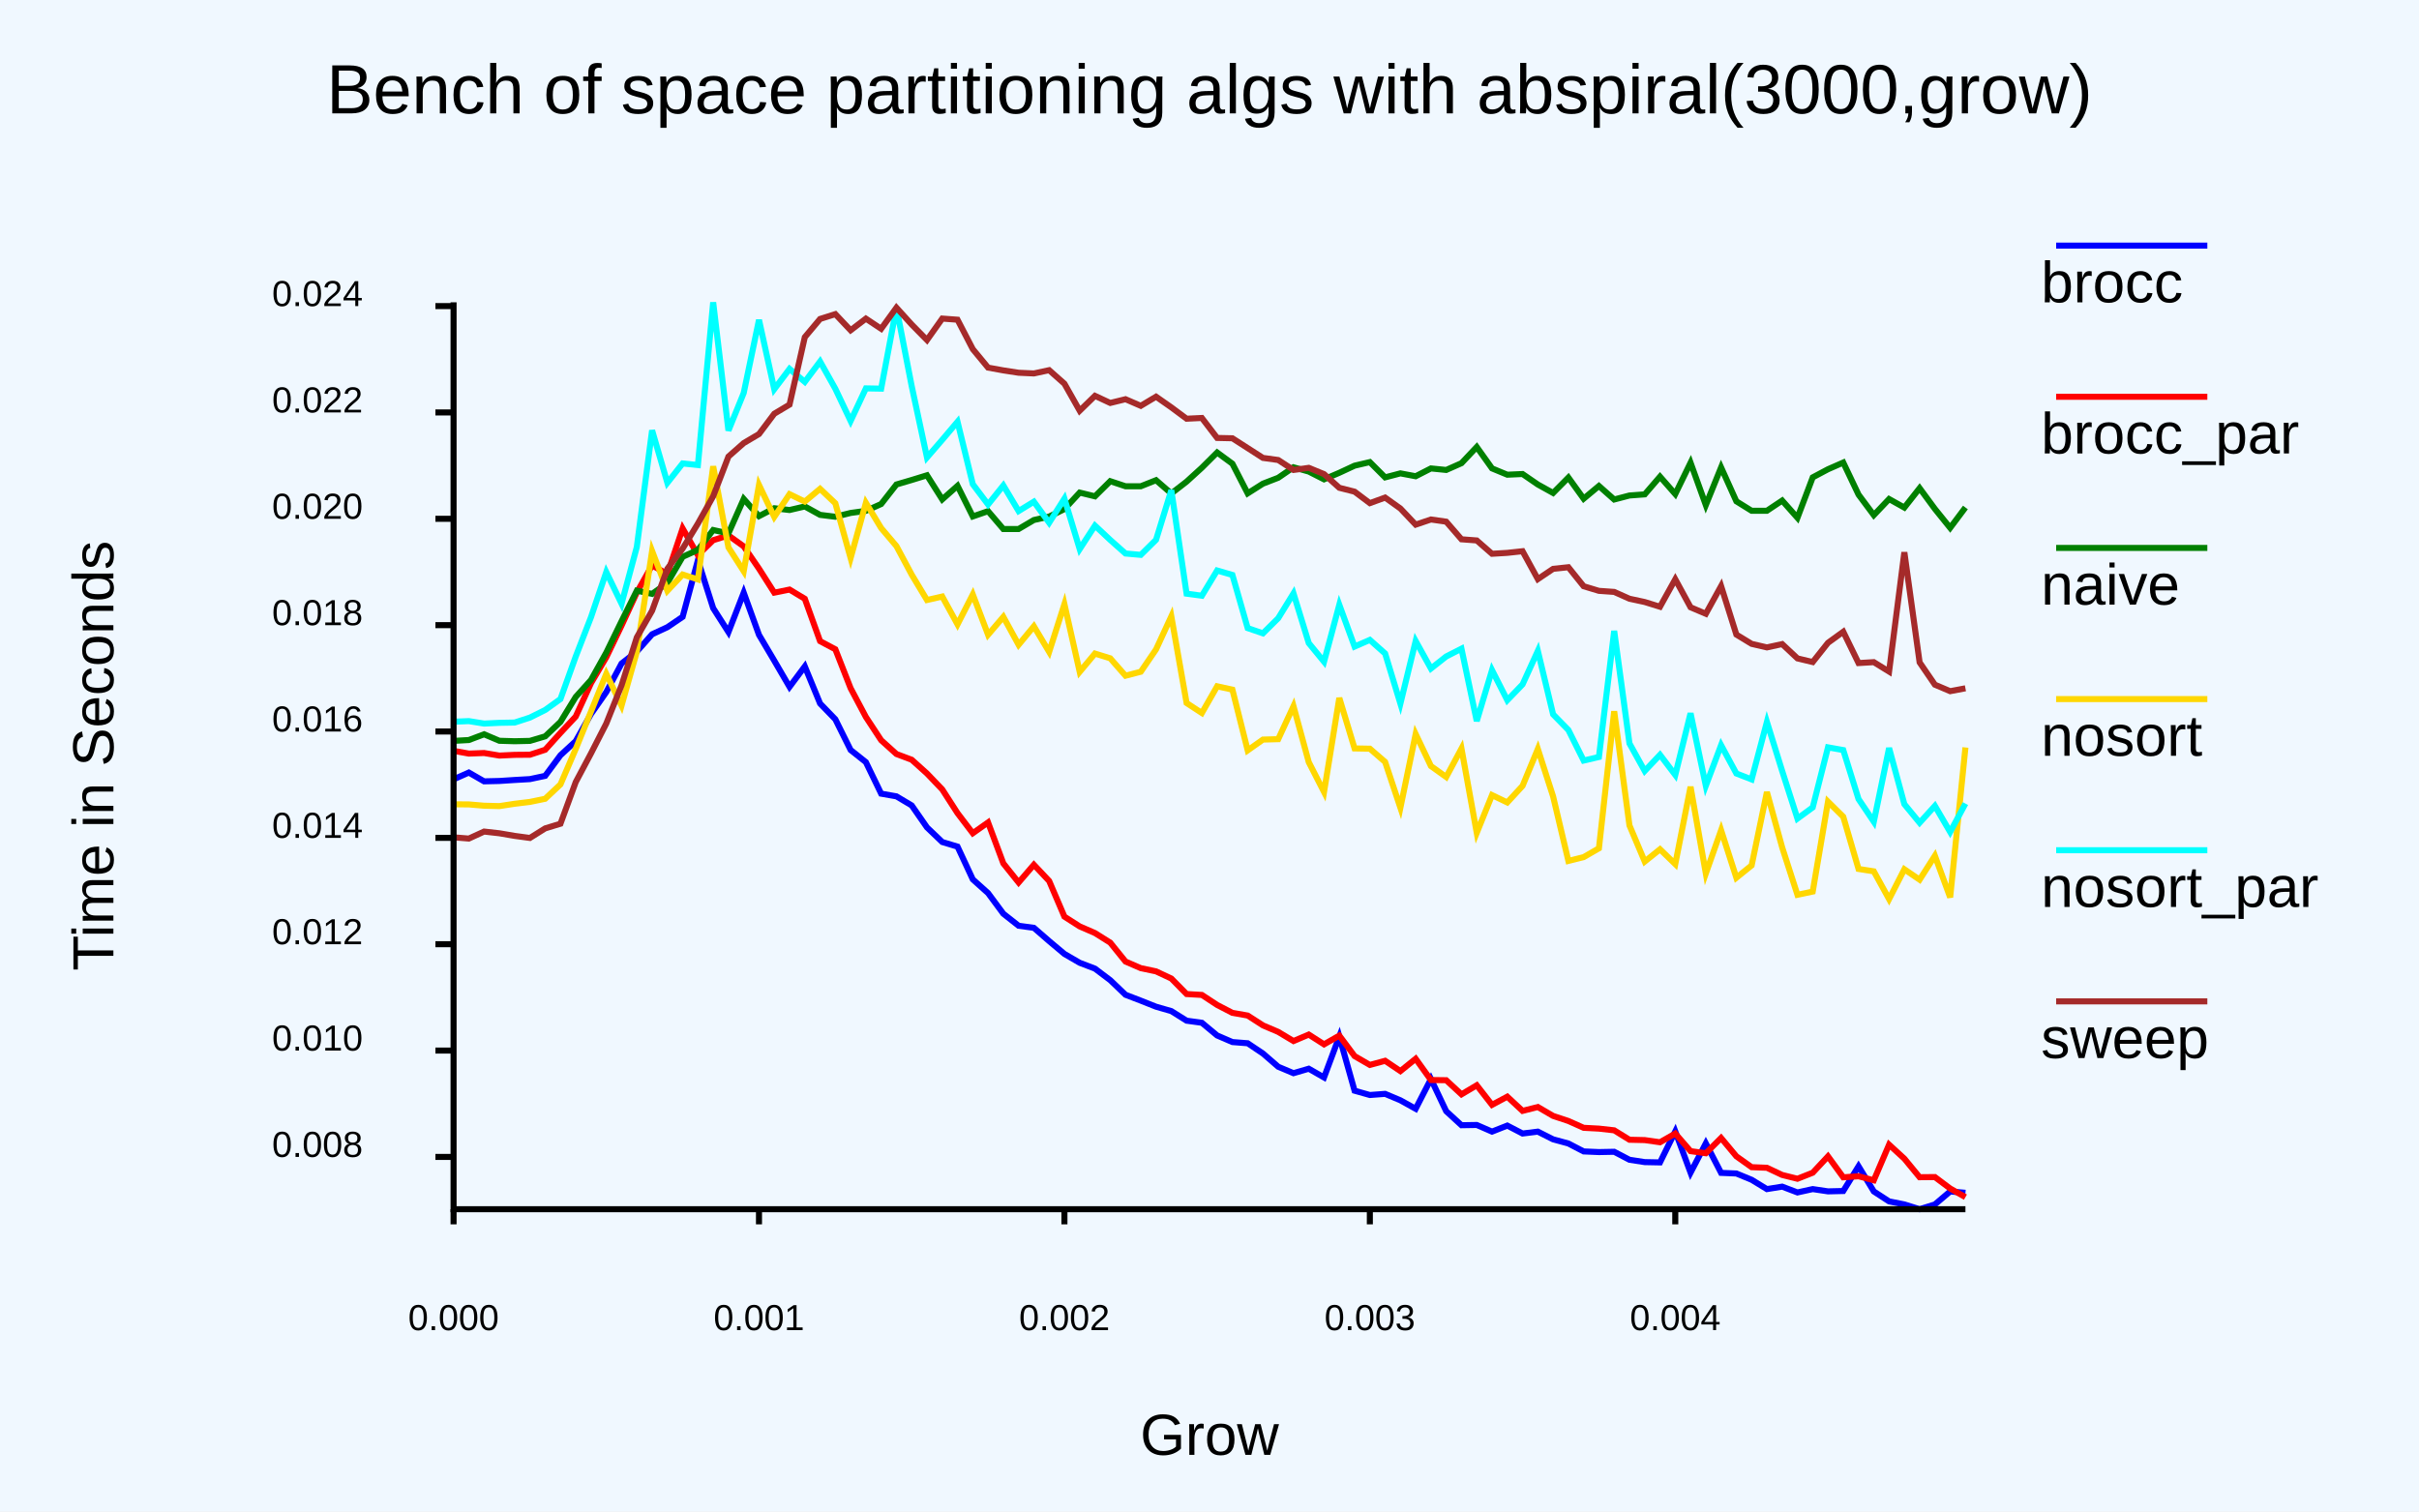
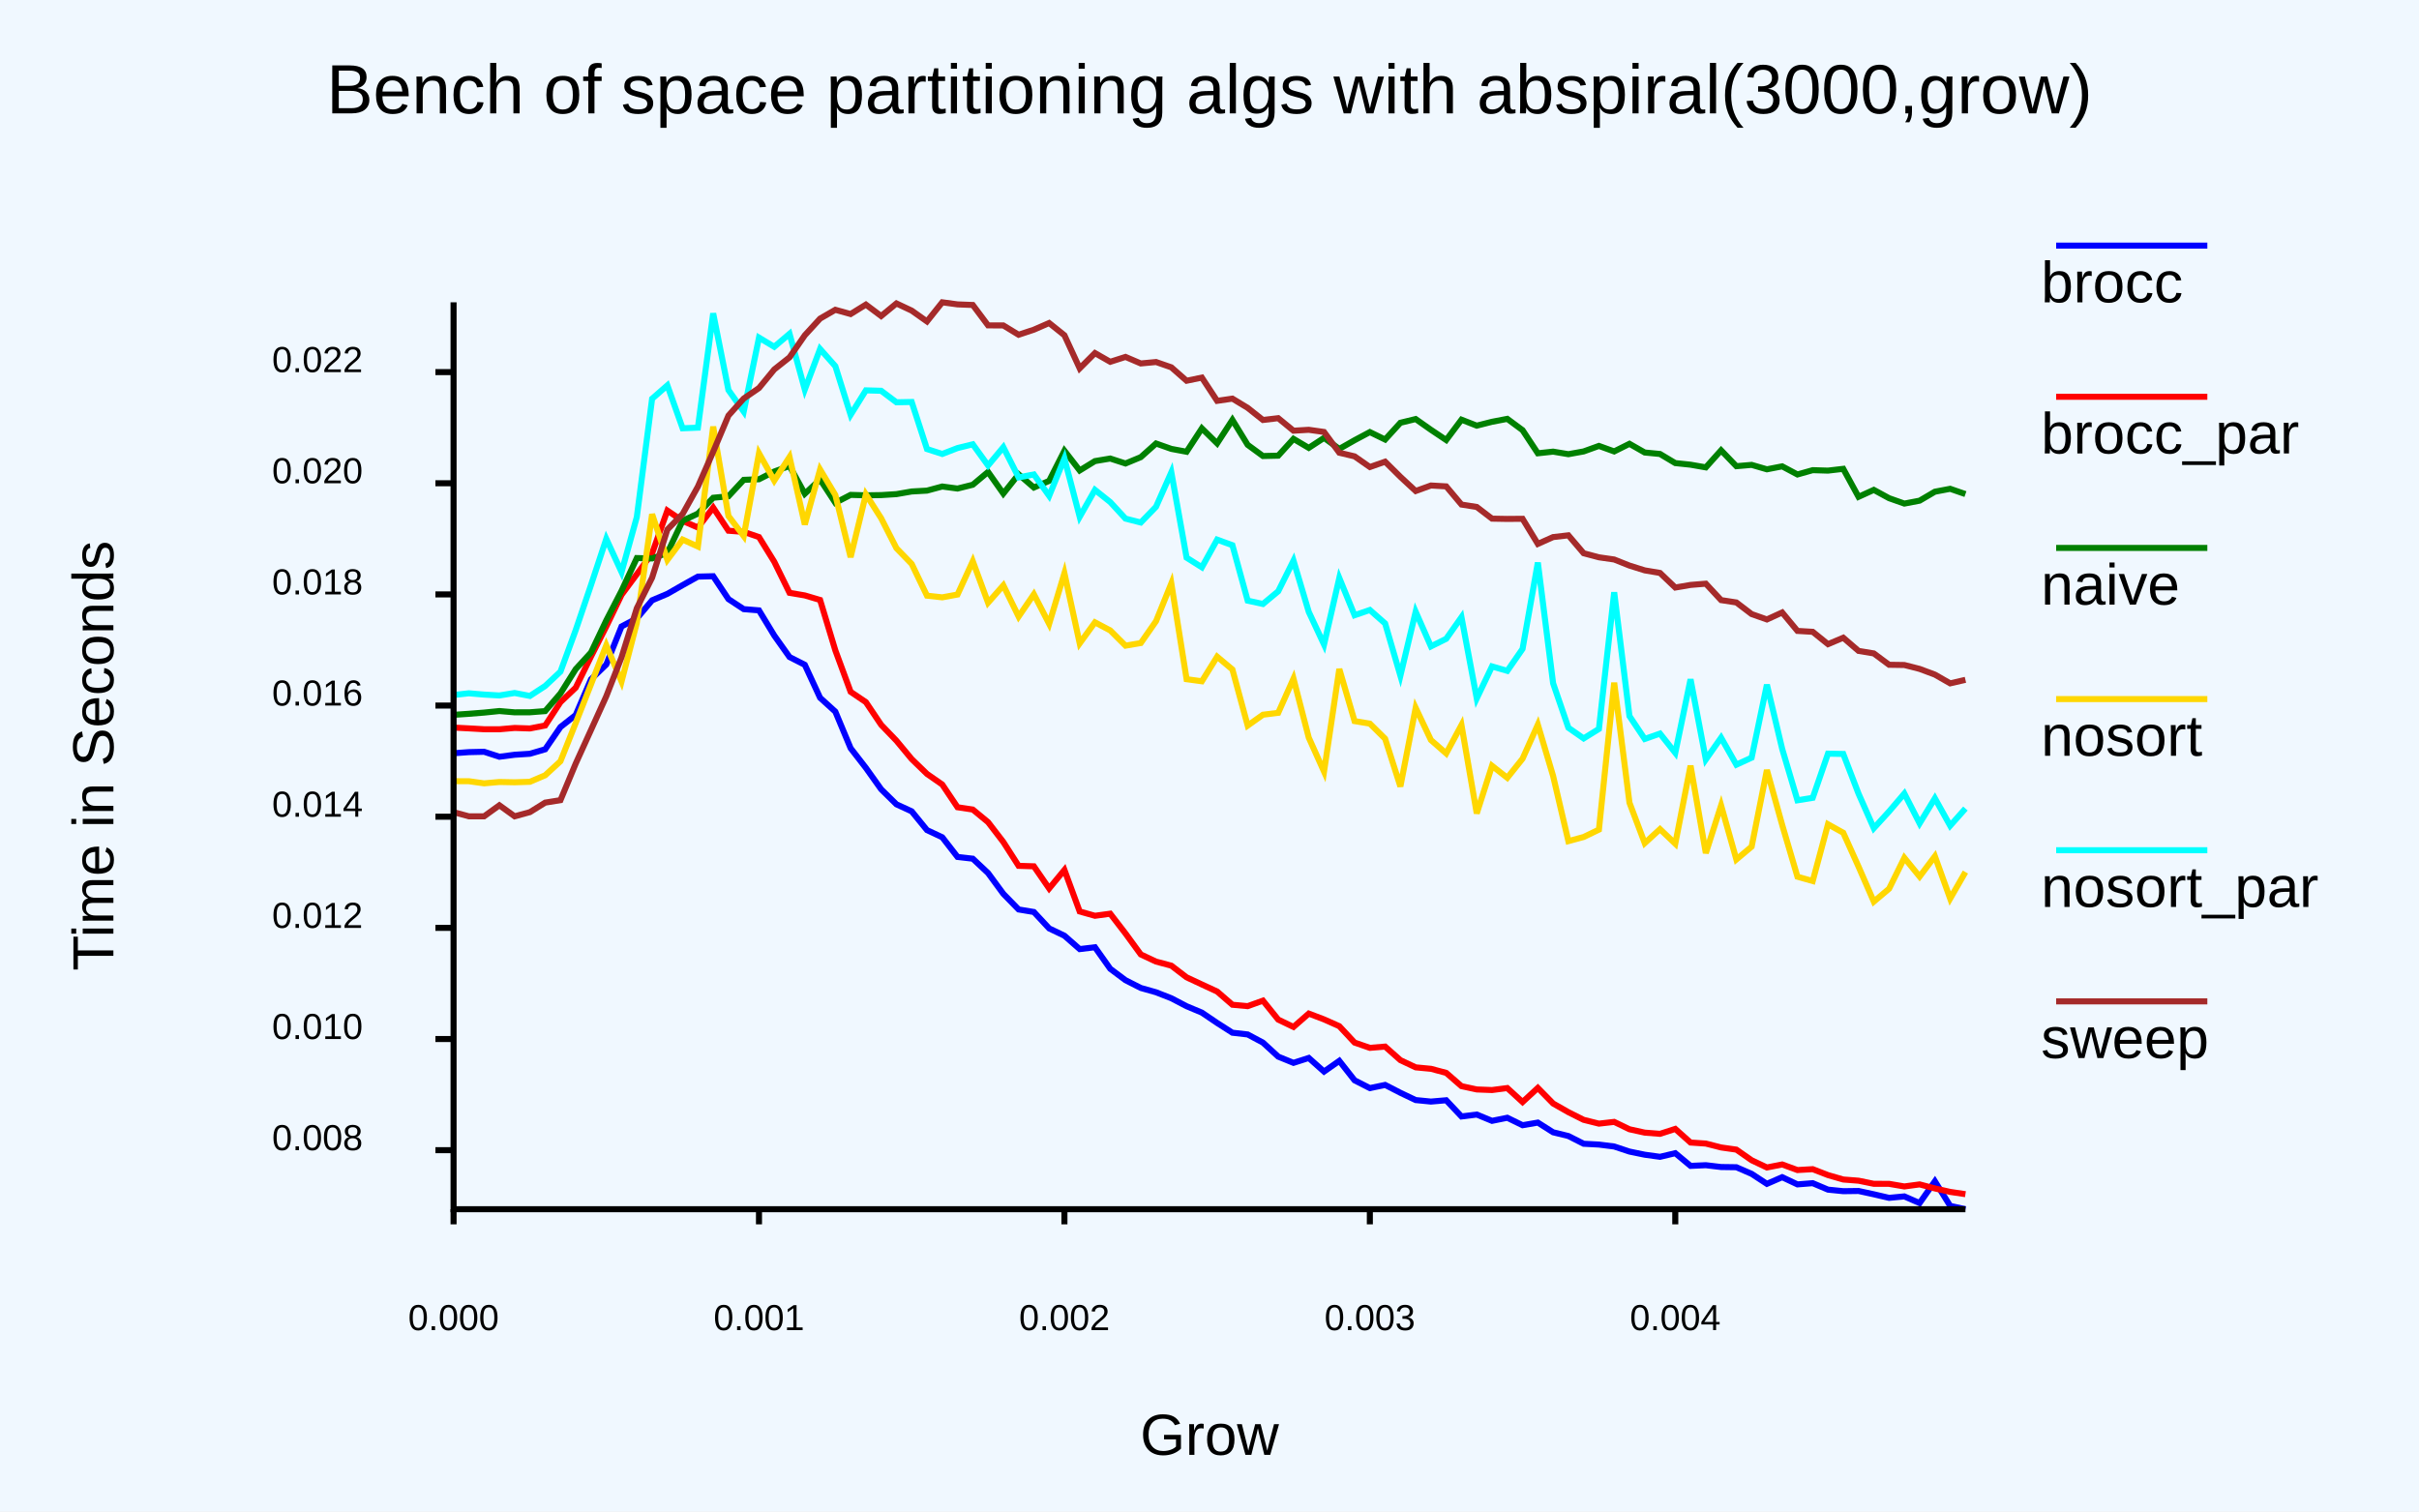
<svg xmlns="http://www.w3.org/2000/svg" class="poloto" height="500" viewBox="0 0 800 500" width="800">
  <rect class="poloto_background" fill="white" height="500" width="800" x="0" y="0" />
  <style>
.poloto {
font-family: "Arial";
stroke-width:2;
}
.poloto_text{fill: var(--poloto_fg_color,black);  }
.poloto_axis_lines{stroke: var(--poloto_fg_color,black);stoke-width:3;fill:none}
.poloto_background{fill: var(--poloto_bg_color,aliceblue); }
.poloto0stroke{stroke:  var(--poloto_color0,blue); }
.poloto1stroke{stroke:  var(--poloto_color1,red); }
.poloto2stroke{stroke:  var(--poloto_color2,green); }
.poloto3stroke{stroke:  var(--poloto_color3,gold); }
.poloto4stroke{stroke:  var(--poloto_color4,aqua); }
.poloto5stroke{stroke:  var(--poloto_color5,brown); }
.poloto6stroke{stroke:  var(--poloto_color6,lime); }
.poloto7stroke{stroke:  var(--poloto_color7,chocolate); }
.poloto0fill{fill:var(--poloto_color0,blue);}
.poloto1fill{fill:var(--poloto_color1,red);}
.poloto2fill{fill:var(--poloto_color2,green);}
.poloto3fill{fill:var(--poloto_color3,gold);}
.poloto4fill{fill:var(--poloto_color4,aqua);}
.poloto5fill{fill:var(--poloto_color5,brown);}
.poloto6fill{fill:var(--poloto_color6,lime);}
.poloto7fill{fill:var(--poloto_color7,chocolate);}
</style>
  <line class="poloto_axis_lines" stroke="black" x1="150" x2="150" y1="400" y2="405" />
  <text alignment-baseline="start" class="poloto_text" text-anchor="middle" x="150" y="440">
0.000
</text>
  <line class="poloto_axis_lines" stroke="black" x1="251.01" x2="251.01" y1="400" y2="405" />
  <text alignment-baseline="start" class="poloto_text" text-anchor="middle" x="251.01" y="440">
0.001
</text>
  <line class="poloto_axis_lines" stroke="black" x1="352.02" x2="352.02" y1="400" y2="405" />
  <text alignment-baseline="start" class="poloto_text" text-anchor="middle" x="352.02" y="440">
0.002
</text>
  <line class="poloto_axis_lines" stroke="black" x1="453.03" x2="453.03" y1="400" y2="405" />
  <text alignment-baseline="start" class="poloto_text" text-anchor="middle" x="453.03" y="440">
0.003
</text>
  <line class="poloto_axis_lines" stroke="black" x1="554.04" x2="554.04" y1="400" y2="405" />
  <text alignment-baseline="start" class="poloto_text" text-anchor="middle" x="554.04" y="440">
0.004
</text>
-   <line class="poloto_axis_lines" stroke="black" x1="150" x2="144" y1="382.702" y2="382.702" />
-   <text alignment-baseline="middle" class="poloto_text" text-anchor="end" x="120" y="382.702">
+   <line class="poloto_axis_lines" stroke="black" x1="150" x2="144" y1="380.471" y2="380.471" />
+   <text alignment-baseline="middle" class="poloto_text" text-anchor="end" x="120" y="380.471">
0.008
</text>
-   <line class="poloto_axis_lines" stroke="black" x1="150" x2="144" y1="347.521" y2="347.521" />
-   <text alignment-baseline="middle" class="poloto_text" text-anchor="end" x="120" y="347.521">
+   <line class="poloto_axis_lines" stroke="black" x1="150" x2="144" y1="343.702" y2="343.702" />
+   <text alignment-baseline="middle" class="poloto_text" text-anchor="end" x="120" y="343.702">
0.010
</text>
-   <line class="poloto_axis_lines" stroke="black" x1="150" x2="144" y1="312.339" y2="312.339" />
-   <text alignment-baseline="middle" class="poloto_text" text-anchor="end" x="120" y="312.339">
+   <line class="poloto_axis_lines" stroke="black" x1="150" x2="144" y1="306.933" y2="306.933" />
+   <text alignment-baseline="middle" class="poloto_text" text-anchor="end" x="120" y="306.933">
0.012
</text>
-   <line class="poloto_axis_lines" stroke="black" x1="150" x2="144" y1="277.158" y2="277.158" />
-   <text alignment-baseline="middle" class="poloto_text" text-anchor="end" x="120" y="277.158">
+   <line class="poloto_axis_lines" stroke="black" x1="150" x2="144" y1="270.163" y2="270.163" />
+   <text alignment-baseline="middle" class="poloto_text" text-anchor="end" x="120" y="270.163">
0.014
</text>
-   <line class="poloto_axis_lines" stroke="black" x1="150" x2="144" y1="241.977" y2="241.977" />
-   <text alignment-baseline="middle" class="poloto_text" text-anchor="end" x="120" y="241.977">
+   <line class="poloto_axis_lines" stroke="black" x1="150" x2="144" y1="233.394" y2="233.394" />
+   <text alignment-baseline="middle" class="poloto_text" text-anchor="end" x="120" y="233.394">
0.016
</text>
-   <line class="poloto_axis_lines" stroke="black" x1="150" x2="144" y1="206.796" y2="206.796" />
-   <text alignment-baseline="middle" class="poloto_text" text-anchor="end" x="120" y="206.796">
+   <line class="poloto_axis_lines" stroke="black" x1="150" x2="144" y1="196.625" y2="196.625" />
+   <text alignment-baseline="middle" class="poloto_text" text-anchor="end" x="120" y="196.625">
0.018
</text>
-   <line class="poloto_axis_lines" stroke="black" x1="150" x2="144" y1="171.615" y2="171.615" />
-   <text alignment-baseline="middle" class="poloto_text" text-anchor="end" x="120" y="171.615">
+   <line class="poloto_axis_lines" stroke="black" x1="150" x2="144" y1="159.856" y2="159.856" />
+   <text alignment-baseline="middle" class="poloto_text" text-anchor="end" x="120" y="159.856">
0.020
</text>
-   <line class="poloto_axis_lines" stroke="black" x1="150" x2="144" y1="136.433" y2="136.433" />
-   <text alignment-baseline="middle" class="poloto_text" text-anchor="end" x="120" y="136.433">
+   <line class="poloto_axis_lines" stroke="black" x1="150" x2="144" y1="123.087" y2="123.087" />
+   <text alignment-baseline="middle" class="poloto_text" text-anchor="end" x="120" y="123.087">
0.022
- </text>
-   <line class="poloto_axis_lines" stroke="black" x1="150" x2="144" y1="101.252" y2="101.252" />
-   <text alignment-baseline="middle" class="poloto_text" text-anchor="end" x="120" y="101.252">
- 0.024
</text>
  <text alignment-baseline="middle" class="poloto_text" font-size="large" text-anchor="start" x="675" y="100">
brocc
</text>
  <line class="poloto0stroke" x1="680" x2="730" y1="81.25" y2="81.25" />
-   <polyline class="poloto0stroke" fill="none" points="150,257.802 155.05,255.556 160.101,258.463 165.152,258.343 170.202,258.013 175.253,257.722 180.303,256.648 185.354,249.828 190.404,245.167 195.455,236.175 200.505,228.939 205.556,219.487 210.606,215.524 215.657,209.818 220.707,207.477 225.758,204.044 230.808,185.326 235.859,201.179 240.909,209.084 245.96,196.052 251.01,210.012 256.061,218.547 261.111,227.214 266.162,220.446 271.212,232.718 276.263,237.94 281.313,248.092 286.364,252.115 291.414,262.539 296.465,263.425 301.515,266.435 306.566,273.703 311.616,278.533 316.667,280.053 321.717,290.895 326.768,295.433 331.818,302.253 336.869,306.232 341.919,306.919 346.97,311.313 352.02,315.552 357.071,318.484 362.121,320.414 367.172,324.227 372.222,329.065 377.273,331.004 382.323,333.01 387.374,334.465 392.424,337.633 397.475,338.327 402.525,342.53 407.576,344.706 412.626,345.103 417.677,348.492 422.727,352.873 427.778,355.003 432.828,353.526 437.879,356.411 442.929,342.865 447.98,360.797 453.03,362.221 458.081,361.842 463.131,363.971 468.182,366.776 473.232,356.933 478.283,367.579 483.333,372.218 488.384,372.134 493.434,374.333 498.485,372.336 503.535,374.96 508.586,374.336 513.636,376.883 518.687,378.259 523.737,380.885 528.788,381.1 533.838,381 538.889,383.643 543.939,384.419 548.99,384.517 554.04,374.262 559.091,387.914 564.141,378.212 569.192,387.978 574.242,388.184 579.293,390.264 584.343,393.346 589.394,392.533 594.444,394.454 599.495,393.344 604.545,394.094 609.596,393.976 614.646,385.802 619.697,394.119 624.747,397.409 629.798,398.415 634.848,400 639.899,398.416 644.949,394.127 650,394.571 " stroke="black" />
+   <polyline class="poloto0stroke" fill="none" points="150,249.17 155.05,248.8 160.101,248.682 165.152,250.324 170.202,249.667 175.253,249.34 180.303,247.86 185.354,240.491 190.404,236.516 195.455,224.707 200.505,219.821 205.556,207.22 210.606,204.559 215.657,198.578 220.707,196.442 225.758,193.554 230.808,190.739 235.859,190.609 240.909,198.179 245.96,201.498 251.01,201.904 256.061,210.227 261.111,217.341 266.162,219.91 271.212,230.819 276.263,235.41 281.313,247.496 286.364,254.013 291.414,261.093 296.465,266.061 301.515,268.387 306.566,274.589 311.616,276.961 316.667,283.47 321.717,284.052 326.768,288.804 331.818,295.668 336.869,300.841 341.919,301.683 346.97,307.113 352.02,309.526 357.071,313.958 362.121,313.343 367.172,320.469 372.222,324.245 377.273,326.808 382.323,328.237 387.374,330.212 392.424,332.852 397.475,334.968 402.525,338.388 407.576,341.614 412.626,342.19 417.677,344.893 422.727,349.526 427.778,351.583 432.828,349.963 437.879,354.467 442.929,350.927 447.98,357.362 453.03,359.939 458.081,358.888 463.131,361.485 468.182,363.893 473.232,364.391 478.283,363.96 483.333,369.32 488.384,368.685 493.434,370.769 498.485,369.749 503.535,372.215 508.586,371.343 513.636,374.551 518.687,375.788 523.737,378.346 528.788,378.615 533.838,379.253 538.889,380.929 543.939,381.969 548.99,382.666 554.04,381.465 559.091,385.665 564.141,385.439 569.192,386.041 574.242,386.113 579.293,388.303 584.343,391.606 589.394,389.407 594.444,391.789 599.495,391.387 604.545,393.522 609.596,394.034 614.646,393.968 619.697,395.063 624.747,396.243 629.798,395.763 634.848,397.967 639.899,390.768 644.949,398.892 650,400 " stroke="black" />
  <text alignment-baseline="middle" class="poloto_text" font-size="large" text-anchor="start" x="675" y="150">
brocc_par
</text>
  <line class="poloto1stroke" x1="680" x2="730" y1="131.25" y2="131.25" />
-   <polyline class="poloto1stroke" fill="none" points="150,248.369 155.05,249.284 160.101,249.094 165.152,249.939 170.202,249.701 175.253,249.657 180.303,248.016 185.354,242.43 190.404,237.021 195.455,225.975 200.505,217.419 205.556,206.939 210.606,195.992 215.657,187.019 220.707,189.861 225.758,174.804 230.808,183.616 235.859,178.688 240.909,177.119 245.96,180.736 251.01,188.11 256.061,196.037 261.111,195.026 266.162,198.069 271.212,212.09 276.263,214.776 281.313,227.66 286.364,237.181 291.414,244.868 296.465,249.421 301.515,251.317 306.566,255.865 311.616,261.138 316.667,268.987 321.717,275.619 326.768,272.056 331.818,285.601 336.869,291.921 341.919,286.05 346.97,291.417 352.02,303.223 357.071,306.451 362.121,308.644 367.172,311.815 372.222,318.067 377.273,320.255 382.323,321.32 387.374,323.687 392.424,328.823 397.475,329.113 402.525,332.429 407.576,335.046 412.626,335.935 417.677,339.187 422.727,341.344 427.778,344.371 432.828,342.228 437.879,345.463 442.929,342.573 447.98,349.342 453.03,352.273 458.081,350.903 463.131,354.308 468.182,350.236 473.232,357.262 478.283,357.329 483.333,362.001 488.384,359.007 493.434,365.478 498.485,362.772 503.535,367.47 508.586,366.195 513.636,369.139 518.687,370.813 523.737,373.071 528.788,373.34 533.838,373.905 538.889,377.019 543.939,377.135 548.99,377.85 554.04,374.971 559.091,380.79 564.141,381.487 569.192,376.436 574.242,382.503 579.293,386.093 584.343,386.293 589.394,388.669 594.444,389.926 599.495,387.929 604.545,382.514 609.596,389.448 614.646,389.096 619.697,390.433 624.747,378.639 629.798,383.277 634.848,389.414 639.899,389.365 644.949,393.149 650,396.005 " stroke="black" />
+   <polyline class="poloto1stroke" fill="none" points="150,240.679 155.05,240.941 160.101,241.229 165.152,241.239 170.202,240.801 175.253,240.969 180.303,239.991 185.354,232.256 190.404,227.465 195.455,217.162 200.505,207.234 205.556,196.764 210.606,189.94 215.657,183.065 220.707,168.895 225.758,172.303 230.808,174.507 235.859,167.917 240.909,175.555 245.96,175.936 251.01,177.654 256.061,185.825 261.111,196.107 266.162,196.962 271.212,198.461 276.263,215.146 281.313,228.844 286.364,232.262 291.414,239.766 296.465,245.019 301.515,251.106 306.566,256.002 311.616,259.515 316.667,267.032 321.717,267.792 326.768,271.964 331.818,278.536 336.869,286.411 341.919,286.569 346.97,293.894 352.02,287.771 357.071,301.511 362.121,302.932 367.172,302.244 372.222,308.795 377.273,315.716 382.323,318.091 387.374,319.432 392.424,323.294 397.475,325.653 402.525,327.99 407.576,332.362 412.626,332.828 417.677,331.007 422.727,337.276 427.778,339.707 432.828,335.286 437.879,337.208 442.929,339.455 447.98,344.874 453.03,346.625 458.081,346.206 463.131,350.687 468.182,353.071 473.232,353.554 478.283,354.9 483.333,359.289 488.384,360.383 493.434,360.576 498.485,359.921 503.535,364.544 508.586,359.879 513.636,365.024 518.687,367.897 523.737,370.431 528.788,371.694 533.838,371.114 538.889,373.555 543.939,374.664 548.99,375.066 554.04,373.436 559.091,377.944 564.141,378.282 569.192,379.57 574.242,380.286 579.293,383.801 584.343,386.194 589.394,385.197 594.444,387.043 599.495,386.755 604.545,388.712 609.596,390.173 614.646,390.565 619.697,391.597 624.747,391.608 629.798,392.47 634.848,391.791 639.899,393.125 644.949,394.273 650,395.026 " stroke="black" />
  <text alignment-baseline="middle" class="poloto_text" font-size="large" text-anchor="start" x="675" y="200">
naive
</text>
  <line class="poloto2stroke" x1="680" x2="730" y1="181.25" y2="181.25" />
-   <polyline class="poloto2stroke" fill="none" points="150,245.079 155.05,244.797 160.101,242.897 165.152,245.042 170.202,245.195 175.253,245.078 180.303,243.578 185.354,238.785 190.404,230.538 195.455,224.92 200.505,215.872 205.556,205.5 210.606,195.388 215.657,196.454 220.707,192.843 225.758,184.191 230.808,181.9 235.859,175.325 240.909,176.445 245.96,165.043 251.01,170.739 256.061,168.119 261.111,168.713 266.162,167.531 271.212,170.313 276.263,170.939 281.313,169.676 286.364,168.99 291.414,166.729 296.465,160.264 301.515,158.779 306.566,157.225 311.616,165.192 316.667,160.714 321.717,170.836 326.768,169.09 331.818,174.996 336.869,174.99 341.919,172.017 346.97,170.877 352.02,168.407 357.071,162.948 362.121,164.179 367.172,159.172 372.222,160.847 377.273,160.851 382.323,158.845 387.374,163.24 392.424,159.322 397.475,154.717 402.525,149.68 407.576,153.392 412.626,163.202 417.677,159.992 422.727,158.044 427.778,154.576 432.828,155.992 437.879,158.56 442.929,156.396 447.98,154.045 453.03,152.859 458.081,157.913 463.131,156.585 468.182,157.537 473.232,154.953 478.283,155.46 483.333,153.22 488.384,147.861 493.434,154.943 498.485,157.03 503.535,156.8 508.586,160.269 513.636,163.069 518.687,157.966 523.737,164.966 528.788,160.757 533.838,165.232 538.889,163.908 543.939,163.534 548.99,157.67 554.04,163.425 559.091,153.059 564.141,167.076 569.192,154.611 574.242,165.827 579.293,168.964 584.343,168.959 589.394,165.584 594.444,171.283 599.495,157.908 604.545,155.223 609.596,153.007 614.646,163.616 619.697,170.4 624.747,165.08 629.798,167.899 634.848,161.481 639.899,168.344 644.949,174.609 650,167.869 " stroke="black" />
+   <polyline class="poloto2stroke" fill="none" points="150,236.461 155.05,236.119 160.101,235.72 165.152,235.206 170.202,235.636 175.253,235.62 180.303,235.228 185.354,229.375 190.404,221.338 195.455,215.835 200.505,205.23 205.556,195.433 210.606,184.604 215.657,184.738 220.707,182.906 225.758,172.253 230.808,169.899 235.859,164.657 240.909,164.17 245.96,158.733 251.01,158.531 256.061,155.976 261.111,154.14 266.162,163.333 271.212,158.606 276.263,166.327 281.313,163.704 286.364,163.853 291.414,163.775 296.465,163.456 301.515,162.578 306.566,162.295 311.616,160.933 316.667,161.61 321.717,160.346 326.768,156.117 331.818,163.267 336.869,156.903 341.919,161.267 346.97,159.063 352.02,149.108 357.071,155.626 362.121,152.527 367.172,151.679 372.222,153.317 377.273,151.223 382.323,146.708 387.374,148.49 392.424,149.435 397.475,141.701 402.525,146.663 407.576,138.905 412.626,147.151 417.677,150.849 422.727,150.732 427.778,145.178 432.828,148.156 437.879,144.849 442.929,148.499 447.98,145.621 453.03,142.929 458.081,145.393 463.131,139.847 468.182,138.62 473.232,142.171 478.283,145.556 483.333,138.83 488.384,140.804 493.434,139.522 498.485,138.556 503.535,142.292 508.586,149.943 513.636,149.396 518.687,150.241 523.737,149.329 528.788,147.509 533.838,149.327 538.889,146.806 543.939,149.684 548.99,150.172 554.04,153.187 559.091,153.719 564.141,154.604 569.192,148.963 574.242,154.215 579.293,153.779 584.343,155.248 589.394,154.262 594.444,156.951 599.495,155.528 604.545,155.677 609.596,155.09 614.646,164.348 619.697,162.049 624.747,164.798 629.798,166.583 634.848,165.618 639.899,162.653 644.949,161.693 650,163.442 " stroke="black" />
  <text alignment-baseline="middle" class="poloto_text" font-size="large" text-anchor="start" x="675" y="250">
nosort
</text>
  <line class="poloto3stroke" x1="680" x2="730" y1="231.25" y2="231.25" />
-   <polyline class="poloto3stroke" fill="none" points="150,266.053 155.05,266.097 160.101,266.525 165.152,266.655 170.202,265.882 175.253,265.269 180.303,264.23 185.354,259.475 190.404,247.743 195.455,235.363 200.505,222.893 205.556,233.413 210.606,215.579 215.657,182.27 220.707,195.439 225.758,190.05 230.808,191.678 235.859,154.242 240.909,181.082 245.96,188.956 251.01,160.413 256.061,170.983 261.111,163.468 266.162,165.915 271.212,161.701 276.263,166.48 281.313,184.602 286.364,166.334 291.414,174.685 296.465,180.648 301.515,190.091 306.566,198.482 311.616,197.332 316.667,206.537 321.717,196.642 326.768,209.964 331.818,204.054 336.869,213.288 341.919,207.175 346.97,215.639 352.02,199.845 357.071,222.243 362.121,216.195 367.172,217.764 372.222,223.523 377.273,222.207 382.323,214.811 387.374,203.88 392.424,232.55 397.475,235.856 402.525,227.027 407.576,228.126 412.626,248.22 417.677,244.648 422.727,244.513 427.778,233.601 432.828,252.116 437.879,261.982 442.929,230.884 447.98,247.572 453.03,247.662 458.081,252.041 463.131,267.188 468.182,242.81 473.232,253.411 478.283,257.026 483.333,247.613 488.384,275.505 493.434,263.016 498.485,265.442 503.535,259.953 508.586,247.76 513.636,263.46 518.687,284.791 523.737,283.531 528.788,280.616 533.838,235.279 538.889,273.047 543.939,284.995 548.99,280.939 554.04,285.835 559.091,260.257 564.141,288.936 569.192,274.637 574.242,290.347 579.293,286.271 584.343,262.006 589.394,280.332 594.444,295.995 599.495,294.922 604.545,265.183 609.596,270.182 614.646,287.441 619.697,288.232 624.747,297.423 629.798,287.549 634.848,290.997 639.899,283.091 644.949,296.848 650,247.254 " stroke="black" />
+   <polyline class="poloto3stroke" fill="none" points="150,258.417 155.05,258.421 160.101,259.127 165.152,258.678 170.202,258.775 175.253,258.613 180.303,256.459 185.354,251.81 190.404,239.148 195.455,226.368 200.505,213.437 205.556,225.442 210.606,206.02 215.657,170.086 220.707,185.21 225.758,178.49 230.808,180.786 235.859,141.115 240.909,170.679 245.96,177.338 251.01,149.94 256.061,158.968 261.111,151.162 266.162,173.51 271.212,155.303 276.263,163.743 281.313,184.294 286.364,163.527 291.414,171.43 296.465,181.338 301.515,186.545 306.566,197.045 311.616,197.6 316.667,196.67 321.717,185.658 326.768,199.369 331.818,193.63 336.869,203.957 341.919,196.577 346.97,206.372 352.02,189.61 357.071,212.817 362.121,205.864 367.172,208.541 372.222,213.58 377.273,212.714 382.323,205.474 387.374,192.982 392.424,224.675 397.475,225.362 402.525,217.229 407.576,221.46 412.626,240.019 417.677,236.428 422.727,235.796 427.778,224.474 432.828,244.007 437.879,255.246 442.929,221.308 447.98,238.535 453.03,239.371 458.081,244.365 463.131,260.16 468.182,234.146 473.232,244.801 478.283,249.226 483.333,239.832 488.384,269.077 493.434,253.322 498.485,257.291 503.535,250.963 508.586,239.71 513.636,256.691 518.687,278.244 523.737,276.874 528.788,274.439 533.838,225.821 538.889,265.531 543.939,278.909 548.99,274.275 554.04,279.091 559.091,253.282 564.141,282.208 569.192,266.432 574.242,284.306 579.293,280.063 584.343,254.713 589.394,272.878 594.444,290.009 599.495,291.439 604.545,272.662 609.596,275.473 614.646,286.672 619.697,298.253 624.747,293.988 629.798,283.764 634.848,289.965 639.899,283.253 644.949,297.242 650,288.469 " stroke="black" />
  <text alignment-baseline="middle" class="poloto_text" font-size="large" text-anchor="start" x="675" y="300">
nosort_par
</text>
  <line class="poloto4stroke" x1="680" x2="730" y1="281.25" y2="281.25" />
-   <polyline class="poloto4stroke" fill="none" points="150,238.743 155.05,238.537 160.101,239.351 165.152,239.108 170.202,239.012 175.253,237.374 180.303,234.856 185.354,231.234 190.404,217.167 195.455,204.145 200.505,189.226 205.556,199.698 210.606,180.936 215.657,142.343 220.707,159.709 225.758,153.305 230.808,153.837 235.859,100 240.909,142.434 245.96,129.982 251.01,105.804 256.061,128.742 261.111,122.028 266.162,126.328 271.212,119.583 276.263,128.607 281.313,139.255 286.364,128.471 291.414,128.562 296.465,101.769 301.515,127.741 306.566,151.321 311.616,145.483 316.667,139.509 321.717,160.166 326.768,166.877 331.818,160.591 336.869,169.054 341.919,165.952 346.97,172.918 352.02,164.947 357.071,181.636 362.121,173.867 367.172,178.608 372.222,183.098 377.273,183.546 382.323,178.556 387.374,162.151 392.424,196.381 397.475,197.067 402.525,188.718 407.576,190.186 412.626,207.774 417.677,209.503 422.727,204.493 427.778,196.294 432.828,212.729 437.879,218.893 442.929,200.056 447.98,213.885 453.03,211.675 458.081,216.171 463.131,232.753 468.182,212.036 473.232,221.148 478.283,217.161 483.333,214.586 488.384,238.524 493.434,221.671 498.485,231.627 503.535,226.39 508.586,215.31 513.636,236.301 518.687,241.469 523.737,251.588 528.788,250.41 533.838,208.693 538.889,245.924 543.939,255.034 548.99,249.689 554.04,256.347 559.091,235.941 564.141,259.916 569.192,246.497 574.242,255.865 579.293,257.824 584.343,238.803 589.394,255.06 594.444,270.786 599.495,267.08 604.545,247.215 609.596,248.119 614.646,264.321 619.697,271.82 624.747,247.446 629.798,266.006 634.848,272.163 639.899,266.584 644.949,275.227 650,265.812 " stroke="black" />
+   <polyline class="poloto4stroke" fill="none" points="150,229.903 155.05,229.335 160.101,229.76 165.152,230.053 170.202,229.234 175.253,230.213 180.303,226.913 185.354,222.173 190.404,208.407 195.455,193.52 200.505,178.256 205.556,189.244 210.606,171.028 215.657,131.904 220.707,127.478 225.758,141.678 230.808,141.466 235.859,103.649 240.909,129.025 245.96,136.149 251.01,111.684 256.061,114.718 261.111,110.424 266.162,128.858 271.212,115.438 276.263,121.134 281.313,137.223 286.364,129.128 291.414,129.267 296.465,133.071 301.515,132.973 306.566,148.538 311.616,150.168 316.667,148.215 321.717,146.972 326.768,153.973 331.818,147.93 336.869,157.925 341.919,156.938 346.97,164.033 352.02,151.657 357.071,170.96 362.121,162.057 367.172,166.079 372.222,171.558 377.273,172.842 382.323,167.625 387.374,156.229 392.424,184.47 397.475,187.657 402.525,178.515 407.576,180.34 412.626,198.69 417.677,199.79 422.727,195.588 427.778,185.446 432.828,202.404 437.879,213.208 442.929,191.191 447.98,203.519 453.03,201.777 458.081,206.233 463.131,223.509 468.182,202.348 473.232,213.822 478.283,211.312 483.333,204.156 488.384,231.027 493.434,220.448 498.485,221.915 503.535,214.644 508.586,186.086 513.636,226.024 518.687,240.733 523.737,244.265 528.788,241.129 533.838,195.912 538.889,236.875 543.939,244.443 548.99,242.671 554.04,249.04 559.091,224.706 564.141,251.227 569.192,244.027 574.242,252.955 579.293,250.638 584.343,226.488 589.394,247.73 594.444,264.74 599.495,263.915 604.545,249.302 609.596,249.402 614.646,262.538 619.697,273.961 624.747,268.415 629.798,262.496 634.848,272.359 639.899,264.071 644.949,273.142 650,267.453 " stroke="black" />
  <text alignment-baseline="middle" class="poloto_text" font-size="large" text-anchor="start" x="675" y="350">
sweep
</text>
  <line class="poloto5stroke" x1="680" x2="730" y1="331.25" y2="331.25" />
-   <polyline class="poloto5stroke" fill="none" points="150,276.982 155.05,277.391 160.101,275.076 165.152,275.645 170.202,276.508 175.253,277.191 180.303,274.025 185.354,272.478 190.404,258.71 195.455,249.207 200.505,239.34 205.556,226.706 210.606,210.829 215.657,202.027 220.707,188.149 225.758,181.48 230.808,173.195 235.859,164.163 240.909,151.03 245.96,146.571 251.01,143.584 256.061,136.863 261.111,133.845 266.162,111.533 271.212,105.51 276.263,103.913 281.313,109.255 286.364,105.403 291.414,108.759 296.465,101.775 301.515,107.346 306.566,112.481 311.616,105.38 316.667,105.756 321.717,115.49 326.768,121.606 331.818,122.522 336.869,123.301 341.919,123.533 346.97,122.447 352.02,126.921 357.071,135.863 362.121,130.938 367.172,133.294 372.222,132.056 377.273,134.243 382.323,131.219 387.374,134.747 392.424,138.506 397.475,138.263 402.525,144.866 407.576,144.978 412.626,148.224 417.677,151.471 422.727,152.166 427.778,155.458 432.828,154.756 437.879,156.829 442.929,161.362 447.98,162.638 453.03,166.438 458.081,164.595 463.131,168.211 468.182,173.549 473.232,171.842 478.283,172.564 483.333,178.396 488.384,178.778 493.434,183.187 498.485,182.883 503.535,182.336 508.586,191.564 513.636,188.169 518.687,187.635 523.737,193.925 528.788,195.447 533.838,195.802 538.889,198.058 543.939,199.145 548.99,200.709 554.04,191.616 559.091,200.885 564.141,203.034 569.192,193.869 574.242,209.912 579.293,212.986 584.343,214.158 589.394,213.057 594.444,217.792 599.495,219.004 604.545,212.632 609.596,208.972 614.646,219.336 619.697,219.035 624.747,222.155 629.798,182.685 634.848,219.113 639.899,226.494 644.949,228.637 650,227.683 " stroke="black" />
+   <polyline class="poloto5stroke" fill="none" points="150,268.658 155.05,270.031 160.101,270.031 165.152,266.383 170.202,270.029 175.253,268.646 180.303,265.502 185.354,264.685 190.404,252.565 195.455,241.462 200.505,230.328 205.556,217.4 210.606,201.182 215.657,191.104 220.707,175.174 225.758,170.009 230.808,160.959 235.859,149.443 240.909,137.478 245.96,131.835 251.01,128.356 256.061,122.211 261.111,118.206 266.162,110.908 271.212,105.394 276.263,102.476 281.313,103.879 286.364,100.76 291.414,104.54 296.465,100.378 301.515,102.751 306.566,106.33 311.616,100 316.667,100.689 321.717,100.885 326.768,107.635 331.818,107.65 336.869,110.732 341.919,109.057 346.97,106.853 352.02,110.897 357.071,121.85 362.121,116.797 367.172,119.683 372.222,118.066 377.273,120.227 382.323,119.753 387.374,121.507 392.424,125.947 397.475,124.906 402.525,132.6 407.576,131.864 412.626,134.918 417.677,138.928 422.727,138.329 427.778,142.473 432.828,142.174 437.879,142.889 442.929,149.76 447.98,150.959 453.03,154.486 458.081,152.724 463.131,157.735 468.182,162.421 473.232,160.597 478.283,160.89 483.333,166.907 488.384,167.7 493.434,171.568 498.485,171.658 503.535,171.615 508.586,179.916 513.636,177.664 518.687,177.078 523.737,183.011 528.788,184.351 533.838,185.079 538.889,187.091 543.939,188.674 548.99,189.526 554.04,194.351 559.091,193.49 564.141,193.079 569.192,198.513 574.242,199.289 579.293,203.132 584.343,204.913 589.394,202.602 594.444,208.7 599.495,209.001 604.545,213.082 609.596,210.957 614.646,215.312 619.697,216.147 624.747,219.903 629.798,219.981 634.848,221.271 639.899,223.153 644.949,226.049 650,224.883 " stroke="black" />
  <text alignment-baseline="start" class="poloto_text" font-size="x-large" text-anchor="middle" x="400" y="37.5">
Bench of space partitioning algs with abspiral(3000,grow)
</text>
  <text alignment-baseline="start" class="poloto_text" font-size="large" text-anchor="middle" x="400" y="481.25">
Grow
</text>
  <text alignment-baseline="start" class="poloto_text" font-size="large" text-anchor="middle" transform="rotate(-90,37.5,250)" x="37.5" y="250">
Time in Seconds
</text>
  <path class="poloto_axis_lines" d="M150,100 L150,400 L650,400" stroke="black" />
</svg>
